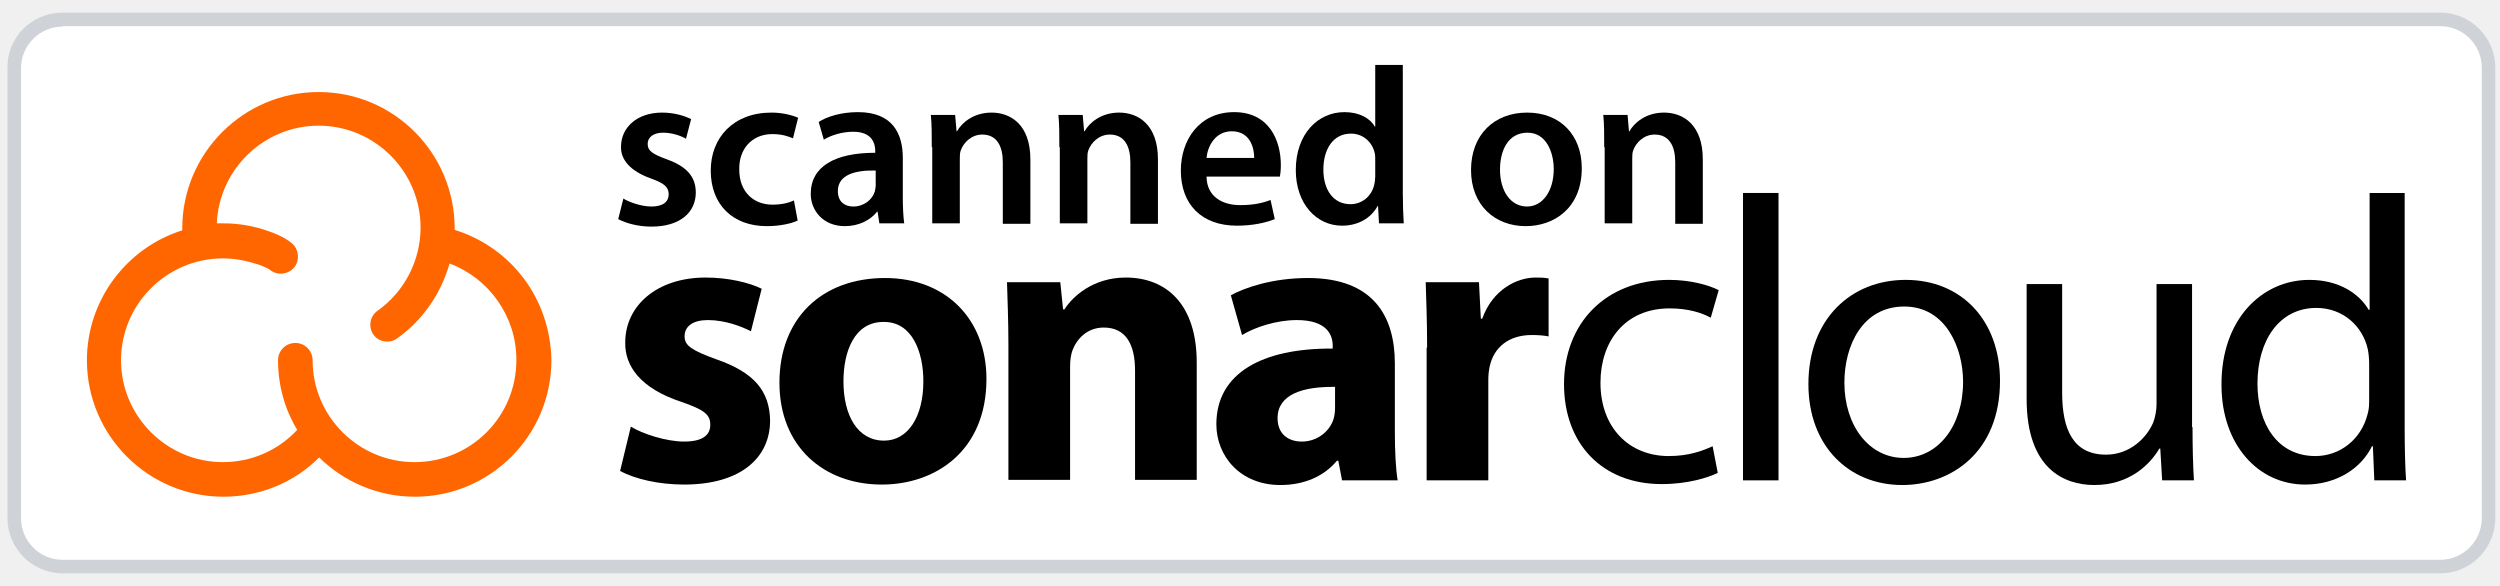
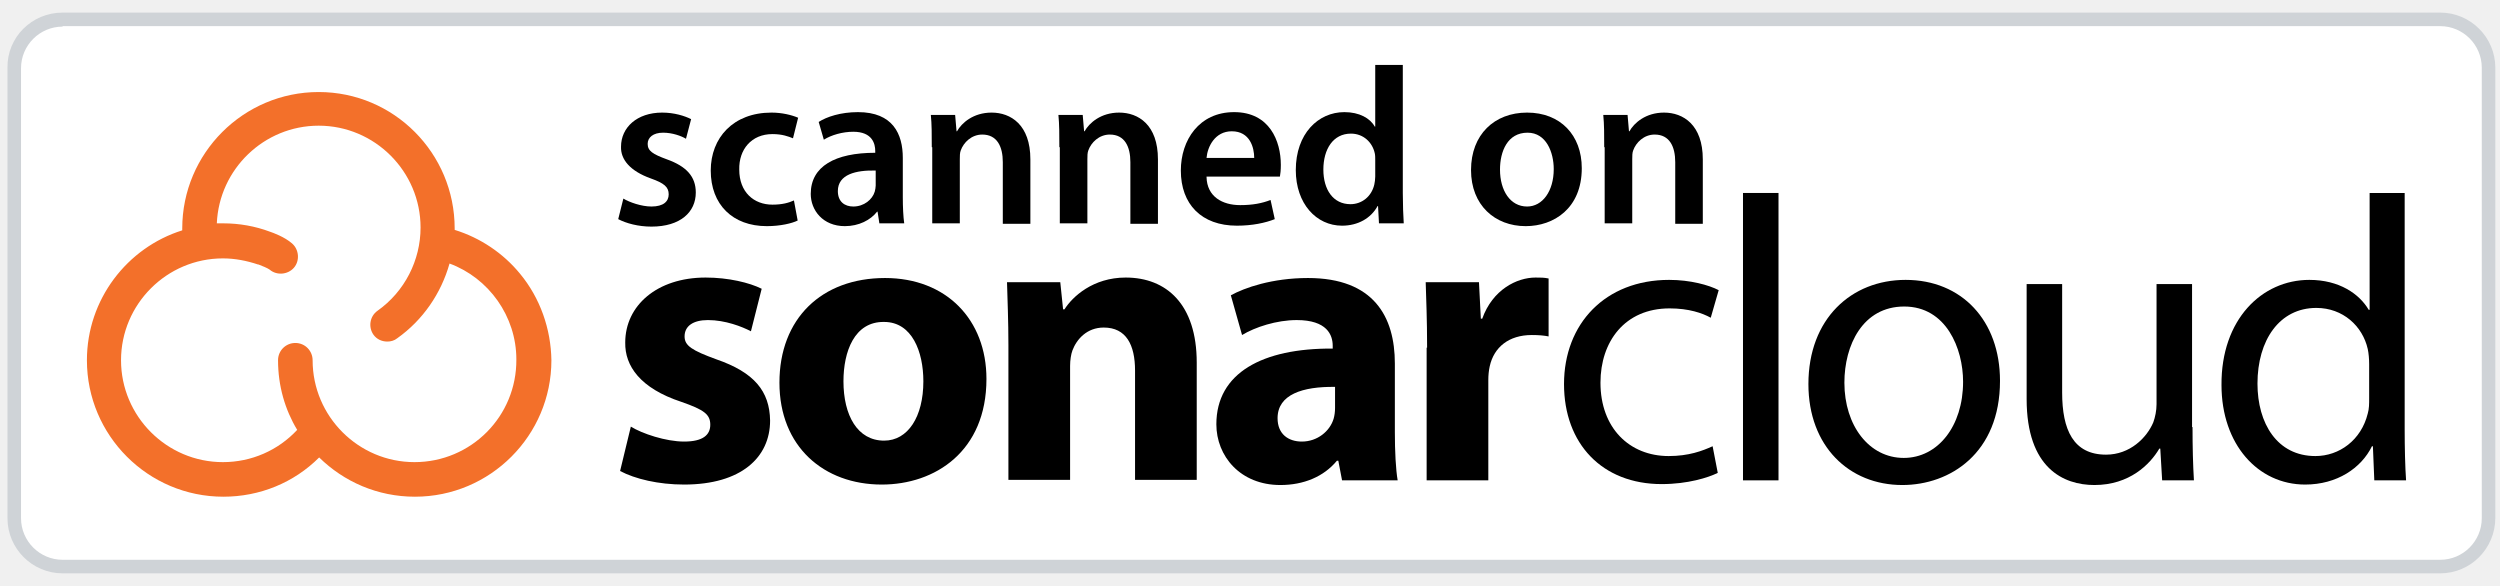
<svg xmlns="http://www.w3.org/2000/svg" viewBox="0 0 535 122" width="256" height="60">
  <path d="m522.2 119.5h-508.8c-5.7 0-10.3-4.7-10.3-10.3v-96.4c-.1-5.6 4.6-10.3 10.3-10.3h508.8c5.7 0 10.3 4.7 10.3 10.3v96.3c0 5.7-4.7 10.4-10.3 10.4z" fill="#fff" />
  <path d="m522.2 121h-508.8c-6.5 0-11.8-5.3-11.8-11.8v-96.4c-.1-6.5 5.2-11.8 11.8-11.8h508.8c6.5 0 11.8 5.3 11.8 11.8v96.3c0 6.6-5.3 11.9-11.8 11.9zm-508.8-117c-4.9 0-8.9 4-8.9 8.9v96.3c0 4.9 4 8.9 8.9 8.9h508.8c4.9 0 8.9-4 8.9-8.9v-96.4c0-4.9-4-8.9-8.9-8.9h-508.8z" fill="#cfd3d7" />
  <path d="m135 89.6c2.4 1.5 7.5 3.2 11.4 3.2 4 0 5.6-1.4 5.6-3.6s-1.3-3.2-6.2-4.9c-8.8-2.9-12.1-7.7-12-12.7 0-7.9 6.8-13.9 17.2-13.9 4.9 0 9.4 1.1 12 2.4l-2.3 9.1c-1.9-1-5.5-2.4-9.2-2.4-3.2 0-5 1.3-5 3.5 0 2 1.6 3 6.8 4.9 8.1 2.8 11.4 6.8 11.5 13.1 0 7.9-6.2 13.7-18.4 13.7-5.5 0-10.5-1.2-13.7-2.9z" />
  <path d="m211.1 79.4c0 15.5-11 22.6-22.4 22.6-12.4 0-21.9-8.1-21.9-21.8s9-22.4 22.6-22.4c13.1 0 21.7 8.9 21.7 21.6zm-30.6.5c0 7.3 3 12.7 8.7 12.7 5.1 0 8.4-5.1 8.4-12.7 0-6.3-2.4-12.7-8.4-12.7-6.4-.1-8.7 6.4-8.7 12.7z" />
  <path d="m215.8 72.2c0-5.3-.2-9.8-.3-13.5h11.4l.6 5.8h.3c1.7-2.7 6.1-6.8 13.1-6.8 8.7 0 15.2 5.7 15.2 18.2v25.1h-13.2v-23.4c0-5.5-1.9-9.2-6.7-9.2-3.6 0-5.8 2.5-6.7 4.9-.3.8-.5 2.1-.5 3.3v24.4h-13.2z" />
  <path d="m287.2 101.1-.8-4.2h-.3c-2.8 3.4-7.1 5.2-12.1 5.2-8.6 0-13.7-6.2-13.7-13 0-11 9.9-16.3 24.9-16.2v-.6c0-2.3-1.2-5.5-7.7-5.5-4.3 0-8.9 1.5-11.7 3.2l-2.4-8.5c2.9-1.6 8.8-3.7 16.5-3.7 14.1 0 18.6 8.3 18.6 18.3v14.7c0 4.1.2 8 .6 10.3zm-1.5-20c-6.9-.1-12.3 1.6-12.3 6.7 0 3.4 2.3 5 5.2 5 3.3 0 6-2.2 6.8-4.9.2-.7.3-1.5.3-2.3z" />
  <path d="m305.4 72.7c0-6.2-.2-10.3-.3-14h11.4l.4 7.8h.3c2.2-6.2 7.4-8.8 11.4-8.8 1.2 0 1.8 0 2.8.2v12.4c-1-.2-2.1-.3-3.6-.3-4.9 0-8.1 2.6-9 6.7-.2.9-.3 1.9-.3 2.9v21.5h-13.2v-28.4z" />
  <path d="m367.6 99.5c-2 1-6.4 2.4-12 2.4-12.7 0-20.9-8.6-20.9-21.4 0-12.9 8.8-22.3 22.5-22.3 4.5 0 8.5 1.1 10.6 2.2l-1.7 5.9c-1.8-1-4.7-2-8.8-2-9.6 0-14.8 7.1-14.8 15.9 0 9.7 6.2 15.7 14.6 15.7 4.3 0 7.2-1.1 9.4-2.1z" />
  <path d="m373 39.6h7.6v61.5h-7.6z" />
  <path d="m428 79.8c0 15.5-10.7 22.3-20.9 22.3-11.4 0-20.1-8.3-20.1-21.6 0-14 9.2-22.3 20.8-22.3 12 0 20.2 8.7 20.2 21.6zm-33.3.4c0 9.2 5.3 16.1 12.7 16.1 7.3 0 12.7-6.8 12.7-16.3 0-7.1-3.6-16.1-12.6-16.1-8.9 0-12.8 8.3-12.8 16.3z" />
  <path d="m469.2 89.7c0 4.3.1 8.1.3 11.4h-6.8l-.4-6.8h-.2c-2 3.4-6.4 7.8-13.9 7.8-6.6 0-14.5-3.6-14.5-18.4v-24.6h7.6v23.2c0 8 2.4 13.3 9.4 13.3 5.1 0 8.7-3.6 10.1-6.9.4-1.1.7-2.5.7-3.9v-25.7h7.6v30.6z" />
  <path d="m514.6 39.6v50.7c0 3.7.1 8 .3 10.8h-6.8l-.3-7.3h-.2c-2.3 4.7-7.5 8.2-14.3 8.2-10.1 0-17.9-8.6-17.9-21.3-.1-14 8.6-22.5 18.8-22.5 6.4 0 10.7 3 12.7 6.4h.2v-25zm-7.6 36.6c0-1-.1-2.3-.3-3.2-1.1-4.9-5.3-8.8-11-8.8-7.9 0-12.6 6.9-12.6 16.2 0 8.5 4.2 15.5 12.4 15.5 5.1 0 9.8-3.4 11.2-9.1.3-1 .3-2.1.3-3.3z" />
-   <path d="m111.3 56.9c-3.6-4.4-8.5-7.7-14-9.4 0-.1 0-.2 0-.3 0-16.1-13-29.2-29.1-29.2s-29.2 13.1-29.2 29.2v.4c-11.8 3.7-20.4 14.8-20.4 27.8 0 16.1 13.1 29.2 29.2 29.2 7.8 0 15.1-3 20.5-8.4 5.3 5.2 12.5 8.4 20.5 8.4 16.1 0 29.2-13.1 29.2-29.2-.1-6.7-2.4-13.3-6.7-18.5zm-22.6 40.3c-12 0-21.8-9.8-21.8-21.8 0-2-1.6-3.7-3.7-3.7-2 0-3.7 1.6-3.7 3.7 0 5.5 1.5 10.6 4.1 14.9-4.1 4.4-9.8 6.9-15.9 6.9-12 0-21.8-9.8-21.8-21.8s9.8-21.8 21.8-21.8c2.6 0 5.1.5 7.5 1.3h.1c.8.3 2 .8 2.4 1.1 1.5 1.3 3.9 1.1 5.2-.4s1.1-3.9-.4-5.2c-1.6-1.4-4.1-2.3-4.7-2.5-3.2-1.2-6.6-1.8-10-1.8-.5 0-.9 0-1.4 0 .5-11.6 10.1-20.9 21.8-20.9 12 0 21.8 9.8 21.8 21.8 0 7-3.4 13.7-9.2 17.8-1.7 1.2-2 3.5-.9 5.1.7 1 1.8 1.5 3 1.5.7 0 1.5-.2 2.1-.7 5.5-3.9 9.4-9.6 11.2-16 8.4 3.1 14.3 11.3 14.3 20.5.1 12.2-9.7 22-21.8 22z" fill="#f60" />
+   <path d="m111.3 56.9c-3.6-4.4-8.5-7.7-14-9.4 0-.1 0-.2 0-.3 0-16.1-13-29.2-29.1-29.2s-29.2 13.1-29.2 29.2v.4c-11.8 3.7-20.4 14.8-20.4 27.8 0 16.1 13.1 29.2 29.2 29.2 7.8 0 15.1-3 20.5-8.4 5.3 5.2 12.5 8.4 20.5 8.4 16.1 0 29.2-13.1 29.2-29.2-.1-6.7-2.4-13.3-6.7-18.5zm-22.6 40.3c-12 0-21.8-9.8-21.8-21.8 0-2-1.6-3.7-3.7-3.7-2 0-3.7 1.6-3.7 3.7 0 5.5 1.5 10.6 4.1 14.9-4.1 4.4-9.8 6.9-15.9 6.9-12 0-21.8-9.8-21.8-21.8s9.8-21.8 21.8-21.8c2.6 0 5.1.5 7.5 1.3h.1c.8.3 2 .8 2.4 1.1 1.5 1.3 3.9 1.1 5.2-.4s1.1-3.9-.4-5.2c-1.6-1.4-4.1-2.3-4.7-2.5-3.2-1.2-6.6-1.8-10-1.8-.5 0-.9 0-1.4 0 .5-11.6 10.1-20.9 21.8-20.9 12 0 21.8 9.8 21.8 21.8 0 7-3.4 13.7-9.2 17.8-1.7 1.2-2 3.5-.9 5.1.7 1 1.8 1.5 3 1.5.7 0 1.5-.2 2.1-.7 5.5-3.9 9.4-9.6 11.2-16 8.4 3.1 14.3 11.3 14.3 20.5.1 12.2-9.7 22-21.8 22z" fill="#f3702a" />
  <path d="m133.4 40.8c1.3.8 3.9 1.7 6 1.7 2.6 0 3.7-1.1 3.7-2.6 0-1.6-1-2.4-3.8-3.4-4.5-1.6-6.5-4.1-6.4-6.8 0-4.1 3.4-7.3 8.8-7.3 2.6 0 4.8.7 6.2 1.4l-1.1 4.2c-1-.6-2.9-1.3-4.9-1.3-2.1 0-3.3 1-3.3 2.4 0 1.5 1.1 2.2 4.1 3.3 4.2 1.5 6.2 3.7 6.2 7.1 0 4.2-3.3 7.3-9.5 7.3-2.8 0-5.4-.7-7.1-1.6z" />
  <path d="m170.7 45.5c-1.2.6-3.7 1.2-6.6 1.2-7.3 0-12-4.6-12-11.9 0-7 4.8-12.4 13-12.4 2.2 0 4.3.5 5.7 1.1l-1.1 4.4c-1-.4-2.3-.9-4.4-.9-4.5 0-7.2 3.3-7.1 7.6 0 4.8 3.1 7.5 7.1 7.5 2.1 0 3.5-.4 4.6-.9z" />
  <path d="m188.2 46.2-.4-2.6h-.1c-1.4 1.8-3.9 3.1-6.9 3.1-4.7 0-7.3-3.4-7.3-6.9 0-5.9 5.2-8.8 13.8-8.8v-.4c0-1.5-.6-4.1-4.7-4.1-2.3 0-4.7.7-6.3 1.7l-1.1-3.8c1.7-1.1 4.7-2.1 8.4-2.1 7.5 0 9.6 4.7 9.6 9.8v8.4c0 2.1.1 4.2.3 5.6h-5.3zm-.8-11.4c-4.2-.1-8.1.8-8.1 4.4 0 2.3 1.5 3.3 3.3 3.3 2.3 0 4.1-1.5 4.6-3.2.1-.4.2-.9.2-1.3z" />
  <path d="m199.4 29.8c0-2.7 0-4.9-.2-6.9h5.2l.3 3.5h.1c1-1.8 3.5-4 7.4-4 4.1 0 8.3 2.6 8.3 10v13.8h-5.9v-13.2c0-3.3-1.2-5.9-4.4-5.9-2.3 0-4 1.7-4.6 3.4-.2.5-.2 1.2-.2 1.9v13.7h-5.9v-16.3z" />
  <path d="m226.7 29.8c0-2.7 0-4.9-.2-6.9h5.2l.3 3.5h.1c1-1.8 3.5-4 7.4-4 4.1 0 8.3 2.6 8.3 10v13.8h-5.9v-13.2c0-3.3-1.2-5.9-4.4-5.9-2.3 0-4 1.7-4.6 3.4-.2.5-.2 1.2-.2 1.9v13.7h-5.9v-16.3z" />
  <path d="m258.2 36.2c.1 4.2 3.4 6 7.2 6 2.7 0 4.7-.4 6.5-1.1l.9 4.1c-2 .8-4.8 1.4-8.1 1.4-7.6 0-12-4.6-12-11.8 0-6.5 3.9-12.5 11.4-12.5 7.6 0 10 6.2 10 11.3 0 1.1-.1 2-.2 2.5h-15.7zm10.2-4.1c0-2.2-.9-5.7-4.8-5.7-3.6 0-5.2 3.3-5.4 5.7z" />
  <path d="m300.2 12.2v27.4c0 2.4.1 5 .2 6.5h-5.3l-.2-3.7h-.1c-1.4 2.6-4.2 4.2-7.6 4.2-5.5 0-9.9-4.7-9.9-11.9 0-7.8 4.8-12.4 10.4-12.4 3.2 0 5.5 1.3 6.5 3.1h.1v-13.2zm-5.9 20.4c0-.5 0-1.1-.1-1.5-.5-2.3-2.4-4.2-5.1-4.2-3.8 0-5.9 3.3-5.9 7.7 0 4.3 2.1 7.4 5.8 7.4 2.4 0 4.5-1.6 5.1-4.2.1-.5.2-1.1.2-1.7z" />
  <path d="m338.5 34.3c0 8.6-6 12.4-12 12.4-6.6 0-11.7-4.5-11.7-12 0-7.6 5-12.3 12-12.3 7.1 0 11.7 4.8 11.7 11.9zm-17.5.3c0 4.5 2.2 7.9 5.8 7.9 3.3 0 5.7-3.3 5.7-8 0-3.6-1.6-7.8-5.6-7.8-4.3 0-5.9 4-5.9 7.9z" />
  <path d="m343.3 29.8c0-2.7 0-4.9-.2-6.9h5.2l.3 3.5h.1c1-1.8 3.5-4 7.4-4 4.1 0 8.3 2.6 8.3 10v13.8h-5.9v-13.2c0-3.3-1.2-5.9-4.4-5.9-2.3 0-4 1.7-4.6 3.4-.2.5-.2 1.2-.2 1.9v13.7h-5.9v-16.3z" />
</svg>
